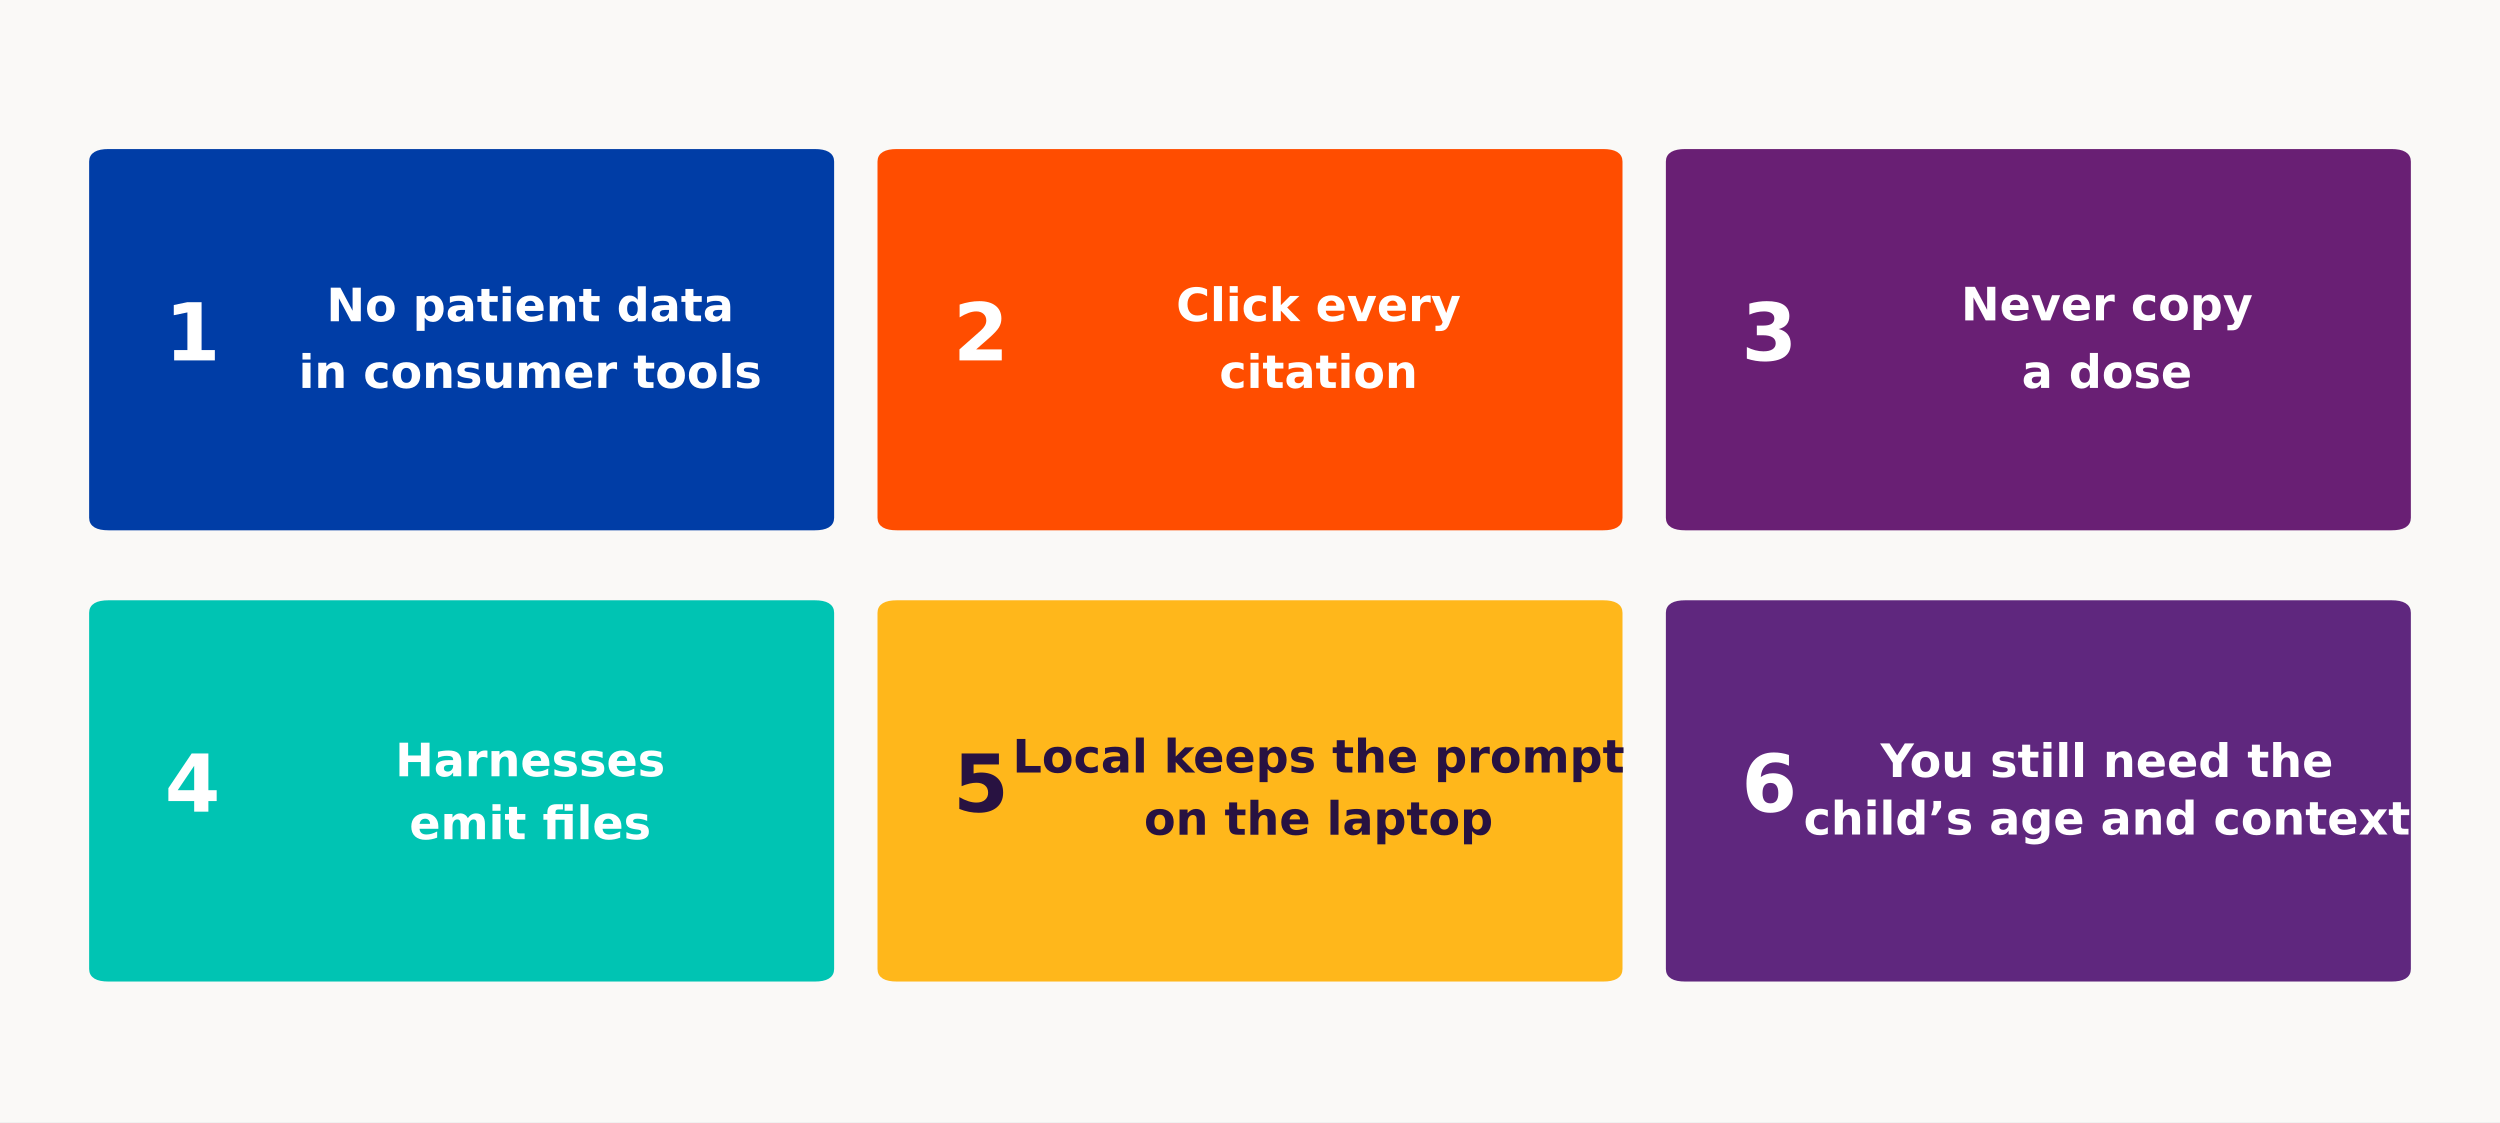
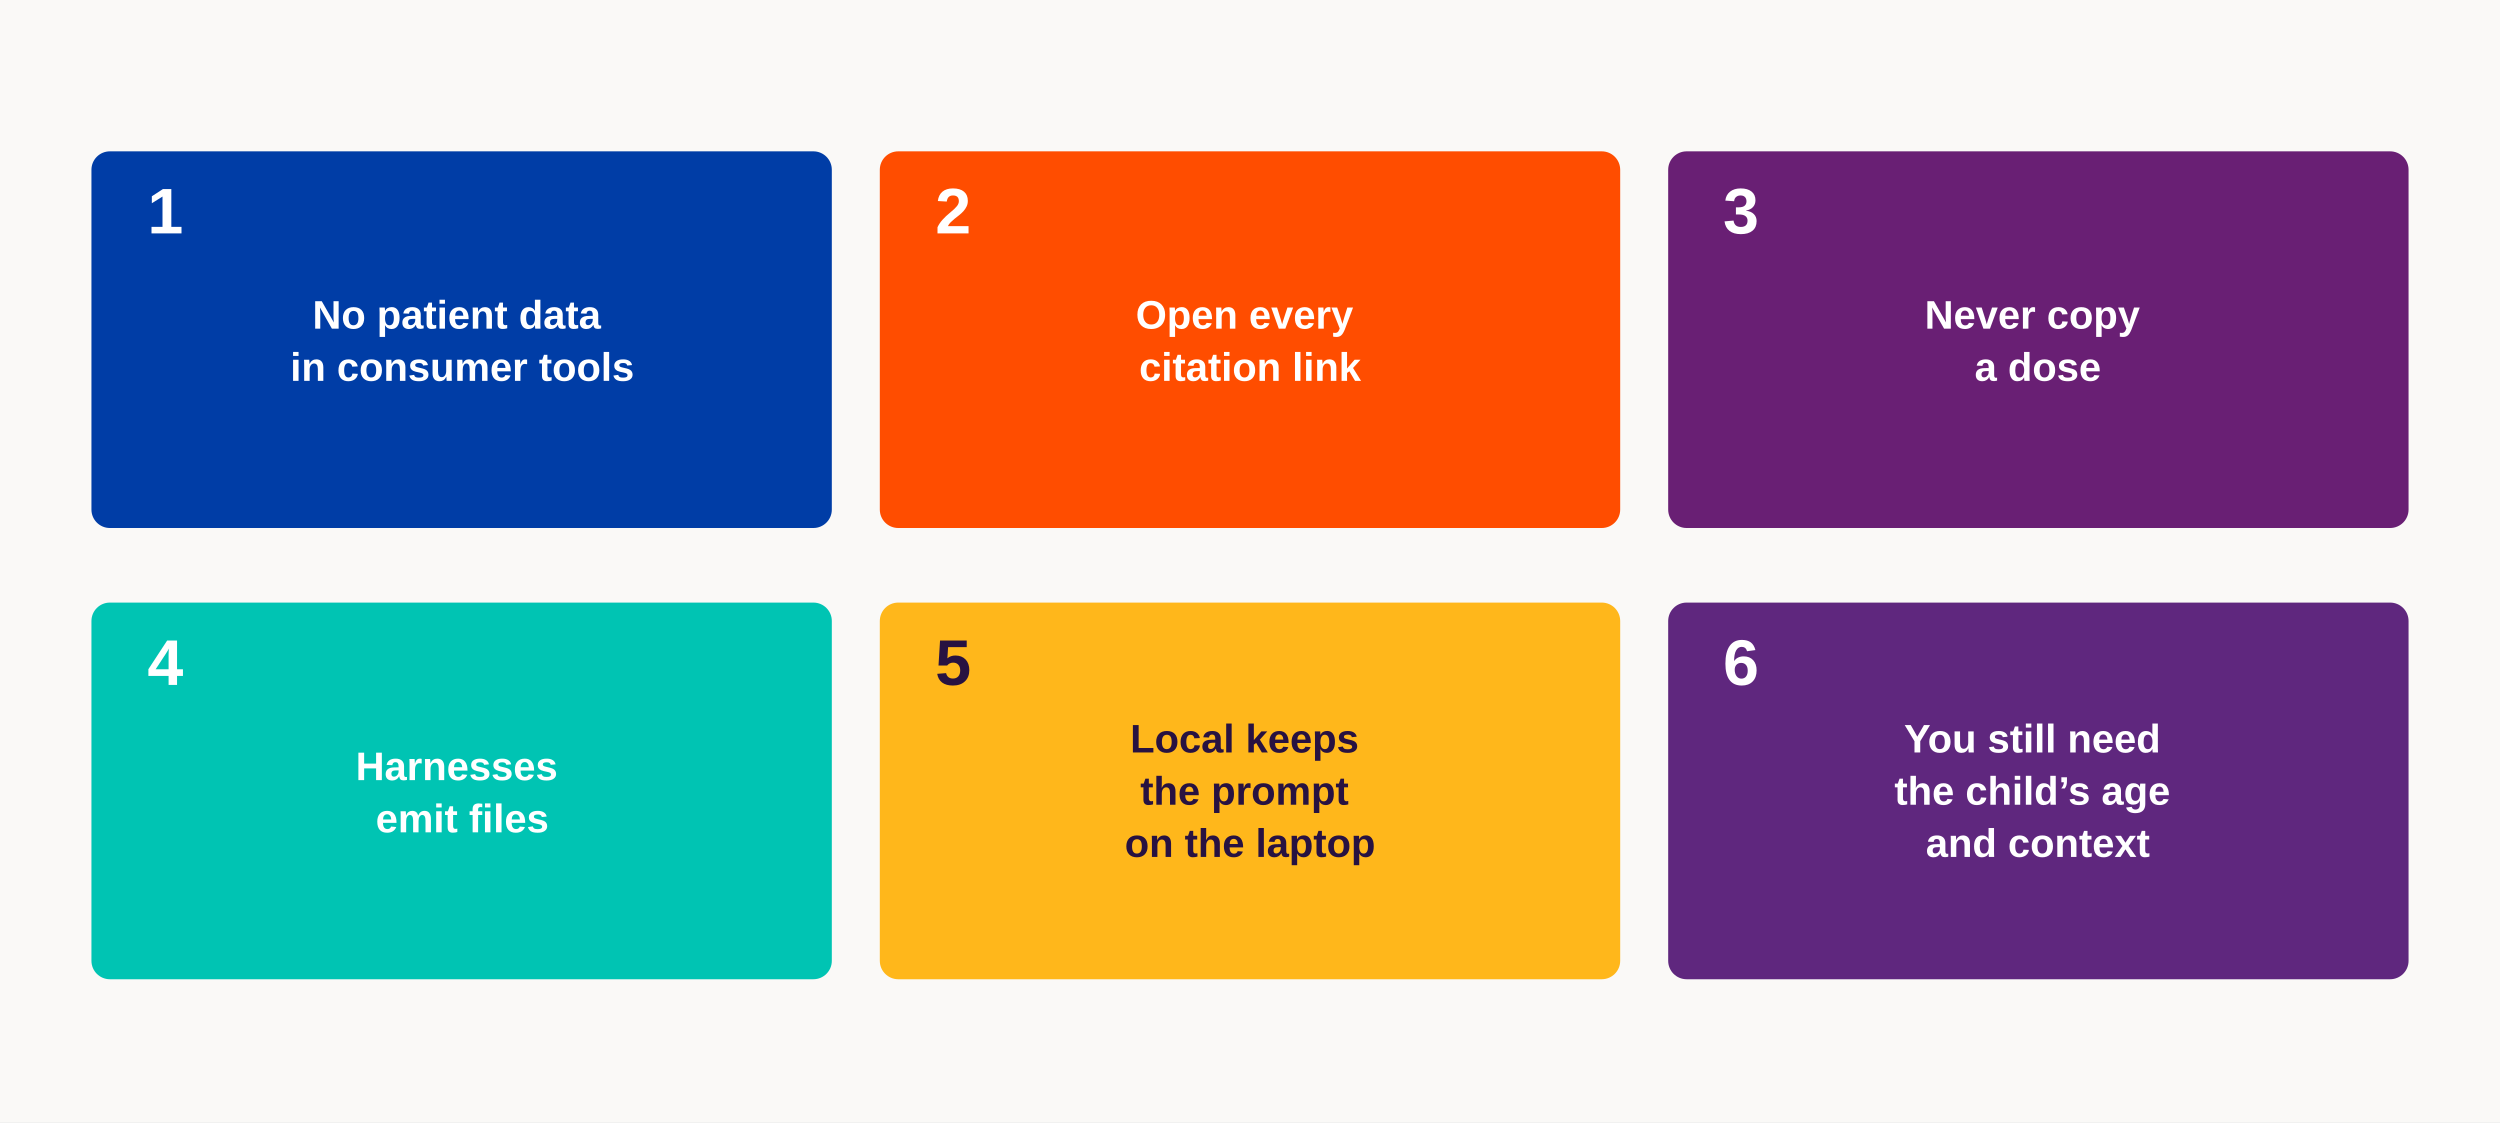
<svg xmlns="http://www.w3.org/2000/svg" xmlns:xlink="http://www.w3.org/1999/xlink" width="813.96pt" height="365.328pt" viewBox="0 0 813.96 365.328" version="1.1">
  <defs>
    <style type="text/css">*{stroke-linejoin: round; stroke-linecap: butt}</style>
  </defs>
  <g id="figure_1">
    <g id="patch_1">
      <path d="M 0 365.328  L 813.96 365.328  L 813.96 0  L 0 0  z " style="fill: #faf9f7" />
    </g>
    <g id="axes_1">
      <g id="patch_2">
        <path d="M 35.352 171.909  L 265.248 171.909  Q 270.828 171.909 270.828 168.582  L 270.828 52.602  Q 270.828 49.275 265.248 49.275  L 35.352 49.275  Q 29.772 49.275 29.772 52.602  L 29.772 168.582  Q 29.772 171.909 35.352 171.909  z " clip-path="url(#p3adac08f23)" style="fill: #003da6; stroke: #003da6; stroke-width: 1.5; stroke-linejoin: miter" />
      </g>
      <g id="patch_3">
        <path d="M 292.032 171.909  L 521.928 171.909  Q 527.508 171.909 527.508 168.582  L 527.508 52.602  Q 527.508 49.275 521.928 49.275  L 292.032 49.275  Q 286.452 49.275 286.452 52.602  L 286.452 168.582  Q 286.452 171.909 292.032 171.909  z " clip-path="url(#p3adac08f23)" style="fill: #ff4d00; stroke: #ff4d00; stroke-width: 1.5; stroke-linejoin: miter" />
      </g>
      <g id="patch_4">
        <path d="M 548.712 171.909  L 778.608 171.909  Q 784.188 171.909 784.188 168.582  L 784.188 52.602  Q 784.188 49.275 778.608 49.275  L 548.712 49.275  Q 543.132 49.275 543.132 52.602  L 543.132 168.582  Q 543.132 171.909 548.712 171.909  z " clip-path="url(#p3adac08f23)" style="fill: #691f74; stroke: #691f74; stroke-width: 1.5; stroke-linejoin: miter" />
      </g>
      <g id="patch_5">
        <path d="M 35.352 318.825  L 265.248 318.825  Q 270.828 318.825 270.828 315.498  L 270.828 199.518  Q 270.828 196.191 265.248 196.191  L 35.352 196.191  Q 29.772 196.191 29.772 199.518  L 29.772 315.498  Q 29.772 318.825 35.352 318.825  z " clip-path="url(#p3adac08f23)" style="fill: #00c4b3; stroke: #00c4b3; stroke-width: 1.5; stroke-linejoin: miter" />
      </g>
      <g id="patch_6">
        <path d="M 292.032 318.825  L 521.928 318.825  Q 527.508 318.825 527.508 315.498  L 527.508 199.518  Q 527.508 196.191 521.928 196.191  L 292.032 196.191  Q 286.452 196.191 286.452 199.518  L 286.452 315.498  Q 286.452 318.825 292.032 318.825  z " clip-path="url(#p3adac08f23)" style="fill: #ffb71b; stroke: #ffb71b; stroke-width: 1.5; stroke-linejoin: miter" />
      </g>
      <g id="patch_7">
        <path d="M 548.712 318.825  L 778.608 318.825  Q 784.188 318.825 784.188 315.498  L 784.188 199.518  Q 784.188 196.191 778.608 196.191  L 548.712 196.191  Q 543.132 196.191 543.132 199.518  L 543.132 315.498  Q 543.132 318.825 548.712 318.825  z " clip-path="url(#p3adac08f23)" style="fill: #5f277e; stroke: #5f277e; stroke-width: 1.5; stroke-linejoin: miter" />
      </g>
      <g id="text_1">
        <g style="fill: #ffffff" transform="translate(53.64884 117.3459) scale(0.26 -0.26)">
          <defs>
            <path id="DejaVuSans-Bold-14" d="M 750 831  L 1813 831  L 1813 3847  L 722 3622  L 722 4441  L 1806 4666  L 2950 4666  L 2950 831  L 4013 831  L 4013 0  L 750 0  L 750 831  z " transform="scale(0.015625)" />
          </defs>
          <use xlink:href="#DejaVuSans-Bold-14" />
        </g>
      </g>
      <g id="text_2">
        <g style="fill: #ffffff" transform="translate(106.2966 104.6061) scale(0.15 -0.15)">
          <defs>
            <path id="DejaVuSans-Bold-31" d="M 588 4666  L 1931 4666  L 3628 1466  L 3628 4666  L 4769 4666  L 4769 0  L 3425 0  L 1728 3200  L 1728 0  L 588 0  L 588 4666  z " transform="scale(0.015625)" />
            <path id="DejaVuSans-Bold-52" d="M 2203 2784  Q 1831 2784 1636 2517  Q 1441 2250 1441 1747  Q 1441 1244 1636 976  Q 1831 709 2203 709  Q 2569 709 2762 976  Q 2956 1244 2956 1747  Q 2956 2250 2762 2517  Q 2569 2784 2203 2784  z M 2203 3584  Q 3106 3584 3614 3096  Q 4122 2609 4122 1747  Q 4122 884 3614 396  Q 3106 -91 2203 -91  Q 1297 -91 786 396  Q 275 884 275 1747  Q 275 2609 786 3096  Q 1297 3584 2203 3584  z " transform="scale(0.015625)" />
            <path id="DejaVuSans-Bold-3" transform="scale(0.015625)" />
            <path id="DejaVuSans-Bold-53" d="M 1656 506  L 1656 -1331  L 538 -1331  L 538 3500  L 1656 3500  L 1656 2988  Q 1888 3294 2169 3439  Q 2450 3584 2816 3584  Q 3463 3584 3878 3070  Q 4294 2556 4294 1747  Q 4294 938 3878 423  Q 3463 -91 2816 -91  Q 2450 -91 2169 54  Q 1888 200 1656 506  z M 2400 2772  Q 2041 2772 1848 2508  Q 1656 2244 1656 1747  Q 1656 1250 1848 986  Q 2041 722 2400 722  Q 2759 722 2948 984  Q 3138 1247 3138 1747  Q 3138 2247 2948 2509  Q 2759 2772 2400 2772  z " transform="scale(0.015625)" />
            <path id="DejaVuSans-Bold-44" d="M 2106 1575  Q 1756 1575 1579 1456  Q 1403 1338 1403 1106  Q 1403 894 1545 773  Q 1688 653 1941 653  Q 2256 653 2472 879  Q 2688 1106 2688 1447  L 2688 1575  L 2106 1575  z M 3816 1997  L 3816 0  L 2688 0  L 2688 519  Q 2463 200 2181 54  Q 1900 -91 1497 -91  Q 953 -91 614 226  Q 275 544 275 1050  Q 275 1666 698 1953  Q 1122 2241 2028 2241  L 2688 2241  L 2688 2328  Q 2688 2594 2478 2717  Q 2269 2841 1825 2841  Q 1466 2841 1156 2769  Q 847 2697 581 2553  L 581 3406  Q 941 3494 1303 3539  Q 1666 3584 2028 3584  Q 2975 3584 3395 3211  Q 3816 2838 3816 1997  z " transform="scale(0.015625)" />
            <path id="DejaVuSans-Bold-57" d="M 1759 4494  L 1759 3500  L 2913 3500  L 2913 2700  L 1759 2700  L 1759 1216  Q 1759 972 1856 886  Q 1953 800 2241 800  L 2816 800  L 2816 0  L 1856 0  Q 1194 0 917 276  Q 641 553 641 1216  L 641 2700  L 84 2700  L 84 3500  L 641 3500  L 641 4494  L 1759 4494  z " transform="scale(0.015625)" />
            <path id="DejaVuSans-Bold-4c" d="M 538 3500  L 1656 3500  L 1656 0  L 538 0  L 538 3500  z M 538 4863  L 1656 4863  L 1656 3950  L 538 3950  L 538 4863  z " transform="scale(0.015625)" />
            <path id="DejaVuSans-Bold-48" d="M 4031 1759  L 4031 1441  L 1416 1441  Q 1456 1047 1700 850  Q 1944 653 2381 653  Q 2734 653 3104 758  Q 3475 863 3866 1075  L 3866 213  Q 3469 63 3072 -14  Q 2675 -91 2278 -91  Q 1328 -91 801 392  Q 275 875 275 1747  Q 275 2603 792 3093  Q 1309 3584 2216 3584  Q 3041 3584 3536 3087  Q 4031 2591 4031 1759  z M 2881 2131  Q 2881 2450 2695 2645  Q 2509 2841 2209 2841  Q 1884 2841 1681 2658  Q 1478 2475 1428 2131  L 2881 2131  z " transform="scale(0.015625)" />
            <path id="DejaVuSans-Bold-51" d="M 4056 2131  L 4056 0  L 2931 0  L 2931 347  L 2931 1631  Q 2931 2084 2911 2256  Q 2891 2428 2841 2509  Q 2775 2619 2662 2680  Q 2550 2741 2406 2741  Q 2056 2741 1856 2470  Q 1656 2200 1656 1722  L 1656 0  L 538 0  L 538 3500  L 1656 3500  L 1656 2988  Q 1909 3294 2193 3439  Q 2478 3584 2822 3584  Q 3428 3584 3742 3212  Q 4056 2841 4056 2131  z " transform="scale(0.015625)" />
            <path id="DejaVuSans-Bold-47" d="M 2919 2988  L 2919 4863  L 4044 4863  L 4044 0  L 2919 0  L 2919 506  Q 2688 197 2409 53  Q 2131 -91 1766 -91  Q 1119 -91 703 423  Q 288 938 288 1747  Q 288 2556 703 3070  Q 1119 3584 1766 3584  Q 2128 3584 2408 3439  Q 2688 3294 2919 2988  z M 2181 722  Q 2541 722 2730 984  Q 2919 1247 2919 1747  Q 2919 2247 2730 2509  Q 2541 2772 2181 2772  Q 1825 2772 1636 2509  Q 1447 2247 1447 1747  Q 1447 1247 1636 984  Q 1825 722 2181 722  z " transform="scale(0.015625)" />
          </defs>
          <use xlink:href="#DejaVuSans-Bold-31" />
          <use xlink:href="#DejaVuSans-Bold-52" transform="translate(83.6875 0)" />
          <use xlink:href="#DejaVuSans-Bold-3" transform="translate(152.3906 0)" />
          <use xlink:href="#DejaVuSans-Bold-53" transform="translate(187.2031 0)" />
          <use xlink:href="#DejaVuSans-Bold-44" transform="translate(258.7812 0)" />
          <use xlink:href="#DejaVuSans-Bold-57" transform="translate(326.2656 0)" />
          <use xlink:href="#DejaVuSans-Bold-4c" transform="translate(374.0625 0)" />
          <use xlink:href="#DejaVuSans-Bold-48" transform="translate(408.3438 0)" />
          <use xlink:href="#DejaVuSans-Bold-51" transform="translate(476.1719 0)" />
          <use xlink:href="#DejaVuSans-Bold-57" transform="translate(547.3594 0)" />
          <use xlink:href="#DejaVuSans-Bold-3" transform="translate(595.1562 0)" />
          <use xlink:href="#DejaVuSans-Bold-47" transform="translate(629.9688 0)" />
          <use xlink:href="#DejaVuSans-Bold-44" transform="translate(701.5469 0)" />
          <use xlink:href="#DejaVuSans-Bold-57" transform="translate(769.0312 0)" />
          <use xlink:href="#DejaVuSans-Bold-44" transform="translate(816.8281 0)" />
        </g>
        <g style="fill: #ffffff" transform="translate(97.22156 126.3092) scale(0.15 -0.15)">
          <defs>
            <path id="DejaVuSans-Bold-46" d="M 3366 3391  L 3366 2478  Q 3138 2634 2908 2709  Q 2678 2784 2431 2784  Q 1963 2784 1702 2511  Q 1441 2238 1441 1747  Q 1441 1256 1702 982  Q 1963 709 2431 709  Q 2694 709 2930 787  Q 3166 866 3366 1019  L 3366 103  Q 3103 6 2833 -42  Q 2563 -91 2291 -91  Q 1344 -91 809 395  Q 275 881 275 1747  Q 275 2613 809 3098  Q 1344 3584 2291 3584  Q 2566 3584 2833 3536  Q 3100 3488 3366 3391  z " transform="scale(0.015625)" />
            <path id="DejaVuSans-Bold-56" d="M 3272 3391  L 3272 2541  Q 2913 2691 2578 2766  Q 2244 2841 1947 2841  Q 1628 2841 1473 2761  Q 1319 2681 1319 2516  Q 1319 2381 1436 2309  Q 1553 2238 1856 2203  L 2053 2175  Q 2913 2066 3209 1816  Q 3506 1566 3506 1031  Q 3506 472 3093 190  Q 2681 -91 1863 -91  Q 1516 -91 1145 -36  Q 775 19 384 128  L 384 978  Q 719 816 1070 734  Q 1422 653 1784 653  Q 2113 653 2278 743  Q 2444 834 2444 1013  Q 2444 1163 2330 1236  Q 2216 1309 1875 1350  L 1678 1375  Q 931 1469 631 1722  Q 331 1975 331 2491  Q 331 3047 712 3315  Q 1094 3584 1881 3584  Q 2191 3584 2531 3537  Q 2872 3491 3272 3391  z " transform="scale(0.015625)" />
            <path id="DejaVuSans-Bold-58" d="M 500 1363  L 500 3500  L 1625 3500  L 1625 3150  Q 1625 2866 1622 2436  Q 1619 2006 1619 1863  Q 1619 1441 1641 1255  Q 1663 1069 1716 984  Q 1784 875 1895 815  Q 2006 756 2150 756  Q 2500 756 2700 1025  Q 2900 1294 2900 1772  L 2900 3500  L 4019 3500  L 4019 0  L 2900 0  L 2900 506  Q 2647 200 2364 54  Q 2081 -91 1741 -91  Q 1134 -91 817 281  Q 500 653 500 1363  z " transform="scale(0.015625)" />
            <path id="DejaVuSans-Bold-50" d="M 3781 2919  Q 3994 3244 4286 3414  Q 4578 3584 4928 3584  Q 5531 3584 5847 3212  Q 6163 2841 6163 2131  L 6163 0  L 5038 0  L 5038 1825  Q 5041 1866 5042 1909  Q 5044 1953 5044 2034  Q 5044 2406 4934 2573  Q 4825 2741 4581 2741  Q 4263 2741 4089 2478  Q 3916 2216 3909 1719  L 3909 0  L 2784 0  L 2784 1825  Q 2784 2406 2684 2573  Q 2584 2741 2328 2741  Q 2006 2741 1831 2477  Q 1656 2213 1656 1722  L 1656 0  L 531 0  L 531 3500  L 1656 3500  L 1656 2988  Q 1863 3284 2130 3434  Q 2397 3584 2719 3584  Q 3081 3584 3359 3409  Q 3638 3234 3781 2919  z " transform="scale(0.015625)" />
            <path id="DejaVuSans-Bold-55" d="M 3138 2547  Q 2991 2616 2845 2648  Q 2700 2681 2553 2681  Q 2122 2681 1889 2404  Q 1656 2128 1656 1613  L 1656 0  L 538 0  L 538 3500  L 1656 3500  L 1656 2925  Q 1872 3269 2151 3426  Q 2431 3584 2822 3584  Q 2878 3584 2943 3579  Q 3009 3575 3134 3559  L 3138 2547  z " transform="scale(0.015625)" />
            <path id="DejaVuSans-Bold-4f" d="M 538 4863  L 1656 4863  L 1656 0  L 538 0  L 538 4863  z " transform="scale(0.015625)" />
          </defs>
          <use xlink:href="#DejaVuSans-Bold-4c" />
          <use xlink:href="#DejaVuSans-Bold-51" transform="translate(34.28125 0)" />
          <use xlink:href="#DejaVuSans-Bold-3" transform="translate(105.4688 0)" />
          <use xlink:href="#DejaVuSans-Bold-46" transform="translate(140.2812 0)" />
          <use xlink:href="#DejaVuSans-Bold-52" transform="translate(199.5625 0)" />
          <use xlink:href="#DejaVuSans-Bold-51" transform="translate(268.2656 0)" />
          <use xlink:href="#DejaVuSans-Bold-56" transform="translate(339.4531 0)" />
          <use xlink:href="#DejaVuSans-Bold-58" transform="translate(398.9688 0)" />
          <use xlink:href="#DejaVuSans-Bold-50" transform="translate(470.1562 0)" />
          <use xlink:href="#DejaVuSans-Bold-48" transform="translate(574.3594 0)" />
          <use xlink:href="#DejaVuSans-Bold-55" transform="translate(642.1875 0)" />
          <use xlink:href="#DejaVuSans-Bold-3" transform="translate(691.5 0)" />
          <use xlink:href="#DejaVuSans-Bold-57" transform="translate(726.3125 0)" />
          <use xlink:href="#DejaVuSans-Bold-52" transform="translate(774.1094 0)" />
          <use xlink:href="#DejaVuSans-Bold-52" transform="translate(842.8125 0)" />
          <use xlink:href="#DejaVuSans-Bold-4f" transform="translate(911.5156 0)" />
          <use xlink:href="#DejaVuSans-Bold-56" transform="translate(945.7969 0)" />
        </g>
      </g>
      <g id="text_3">
        <g style="fill: #ffffff" transform="translate(310.3288 117.3459) scale(0.26 -0.26)">
          <defs>
            <path id="DejaVuSans-Bold-15" d="M 1844 884  L 3897 884  L 3897 0  L 506 0  L 506 884  L 2209 2388  Q 2438 2594 2547 2791  Q 2656 2988 2656 3200  Q 2656 3528 2436 3728  Q 2216 3928 1850 3928  Q 1569 3928 1234 3808  Q 900 3688 519 3450  L 519 4475  Q 925 4609 1322 4679  Q 1719 4750 2100 4750  Q 2938 4750 3402 4381  Q 3866 4013 3866 3353  Q 3866 2972 3669 2642  Q 3472 2313 2841 1759  L 1844 884  z " transform="scale(0.015625)" />
          </defs>
          <use xlink:href="#DejaVuSans-Bold-15" />
        </g>
      </g>
      <g id="text_4">
        <g style="fill: #ffffff" transform="translate(382.9582 104.5475) scale(0.15 -0.15)">
          <defs>
            <path id="DejaVuSans-Bold-26" d="M 4288 256  Q 3956 84 3597 -3  Q 3238 -91 2847 -91  Q 1681 -91 1000 561  Q 319 1213 319 2328  Q 319 3447 1000 4098  Q 1681 4750 2847 4750  Q 3238 4750 3597 4662  Q 3956 4575 4288 4403  L 4288 3438  Q 3953 3666 3628 3772  Q 3303 3878 2944 3878  Q 2300 3878 1931 3465  Q 1563 3053 1563 2328  Q 1563 1606 1931 1193  Q 2300 781 2944 781  Q 3303 781 3628 887  Q 3953 994 4288 1222  L 4288 256  z " transform="scale(0.015625)" />
            <path id="DejaVuSans-Bold-4e" d="M 538 4863  L 1656 4863  L 1656 2216  L 2944 3500  L 4244 3500  L 2534 1894  L 4378 0  L 3022 0  L 1656 1459  L 1656 0  L 538 0  L 538 4863  z " transform="scale(0.015625)" />
            <path id="DejaVuSans-Bold-59" d="M 97 3500  L 1216 3500  L 2088 1081  L 2956 3500  L 4078 3500  L 2700 0  L 1472 0  L 97 3500  z " transform="scale(0.015625)" />
            <path id="DejaVuSans-Bold-5c" d="M 78 3500  L 1197 3500  L 2138 1125  L 2938 3500  L 4056 3500  L 2584 -331  Q 2363 -916 2067 -1148  Q 1772 -1381 1288 -1381  L 641 -1381  L 641 -647  L 991 -647  Q 1275 -647 1404 -556  Q 1534 -466 1606 -231  L 1638 -134  L 78 3500  z " transform="scale(0.015625)" />
          </defs>
          <use xlink:href="#DejaVuSans-Bold-26" />
          <use xlink:href="#DejaVuSans-Bold-4f" transform="translate(73.39062 0)" />
          <use xlink:href="#DejaVuSans-Bold-4c" transform="translate(107.6719 0)" />
          <use xlink:href="#DejaVuSans-Bold-46" transform="translate(141.9531 0)" />
          <use xlink:href="#DejaVuSans-Bold-4e" transform="translate(201.2344 0)" />
          <use xlink:href="#DejaVuSans-Bold-3" transform="translate(267.7344 0)" />
          <use xlink:href="#DejaVuSans-Bold-48" transform="translate(302.5469 0)" />
          <use xlink:href="#DejaVuSans-Bold-59" transform="translate(370.375 0)" />
          <use xlink:href="#DejaVuSans-Bold-48" transform="translate(435.5625 0)" />
          <use xlink:href="#DejaVuSans-Bold-55" transform="translate(503.3906 0)" />
          <use xlink:href="#DejaVuSans-Bold-5c" transform="translate(552.7031 0)" />
        </g>
        <g style="fill: #ffffff" transform="translate(396.9891 126.3092) scale(0.15 -0.15)">
          <use xlink:href="#DejaVuSans-Bold-46" />
          <use xlink:href="#DejaVuSans-Bold-4c" transform="translate(59.28125 0)" />
          <use xlink:href="#DejaVuSans-Bold-57" transform="translate(93.5625 0)" />
          <use xlink:href="#DejaVuSans-Bold-44" transform="translate(141.3594 0)" />
          <use xlink:href="#DejaVuSans-Bold-57" transform="translate(208.8438 0)" />
          <use xlink:href="#DejaVuSans-Bold-4c" transform="translate(256.6406 0)" />
          <use xlink:href="#DejaVuSans-Bold-52" transform="translate(290.9219 0)" />
          <use xlink:href="#DejaVuSans-Bold-51" transform="translate(359.625 0)" />
        </g>
      </g>
      <g id="text_5">
        <g style="fill: #ffffff" transform="translate(567.0088 117.3459) scale(0.26 -0.26)">
          <defs>
            <path id="DejaVuSans-Bold-16" d="M 2981 2516  Q 3453 2394 3698 2092  Q 3944 1791 3944 1325  Q 3944 631 3412 270  Q 2881 -91 1863 -91  Q 1503 -91 1142 -33  Q 781 25 428 141  L 428 1069  Q 766 900 1098 814  Q 1431 728 1753 728  Q 2231 728 2486 893  Q 2741 1059 2741 1369  Q 2741 1688 2480 1852  Q 2219 2016 1709 2016  L 1228 2016  L 1228 2791  L 1734 2791  Q 2188 2791 2409 2933  Q 2631 3075 2631 3366  Q 2631 3634 2415 3781  Q 2200 3928 1806 3928  Q 1516 3928 1219 3862  Q 922 3797 628 3669  L 628 4550  Q 984 4650 1334 4700  Q 1684 4750 2022 4750  Q 2931 4750 3382 4451  Q 3834 4153 3834 3553  Q 3834 3144 3618 2883  Q 3403 2622 2981 2516  z " transform="scale(0.015625)" />
          </defs>
          <use xlink:href="#DejaVuSans-Bold-16" />
        </g>
      </g>
      <g id="text_6">
        <g style="fill: #ffffff" transform="translate(638.4745 104.3166) scale(0.15 -0.15)">
          <use xlink:href="#DejaVuSans-Bold-31" />
          <use xlink:href="#DejaVuSans-Bold-48" transform="translate(83.6875 0)" />
          <use xlink:href="#DejaVuSans-Bold-59" transform="translate(151.5156 0)" />
          <use xlink:href="#DejaVuSans-Bold-48" transform="translate(216.7031 0)" />
          <use xlink:href="#DejaVuSans-Bold-55" transform="translate(284.5312 0)" />
          <use xlink:href="#DejaVuSans-Bold-3" transform="translate(333.8438 0)" />
          <use xlink:href="#DejaVuSans-Bold-46" transform="translate(368.6562 0)" />
          <use xlink:href="#DejaVuSans-Bold-52" transform="translate(427.9375 0)" />
          <use xlink:href="#DejaVuSans-Bold-53" transform="translate(496.6406 0)" />
          <use xlink:href="#DejaVuSans-Bold-5c" transform="translate(568.2188 0)" />
        </g>
        <g style="fill: #ffffff" transform="translate(658.2359 126.3092) scale(0.15 -0.15)">
          <use xlink:href="#DejaVuSans-Bold-44" />
          <use xlink:href="#DejaVuSans-Bold-3" transform="translate(67.48438 0)" />
          <use xlink:href="#DejaVuSans-Bold-47" transform="translate(102.2969 0)" />
          <use xlink:href="#DejaVuSans-Bold-52" transform="translate(173.875 0)" />
          <use xlink:href="#DejaVuSans-Bold-56" transform="translate(242.5781 0)" />
          <use xlink:href="#DejaVuSans-Bold-48" transform="translate(302.0938 0)" />
        </g>
      </g>
      <g id="text_7">
        <g style="fill: #ffffff" transform="translate(53.64884 264.2619) scale(0.26 -0.26)">
          <defs>
            <path id="DejaVuSans-Bold-17" d="M 2356 3675  L 1038 1722  L 2356 1722  L 2356 3675  z M 2156 4666  L 3494 4666  L 3494 1722  L 4159 1722  L 4159 850  L 3494 850  L 3494 0  L 2356 0  L 2356 850  L 288 850  L 288 1881  L 2156 4666  z " transform="scale(0.015625)" />
          </defs>
          <use xlink:href="#DejaVuSans-Bold-17" />
        </g>
      </g>
      <g id="text_8">
        <g style="fill: #ffffff" transform="translate(128.6794 252.7443) scale(0.15 -0.15)">
          <defs>
            <path id="DejaVuSans-Bold-2b" d="M 588 4666  L 1791 4666  L 1791 2888  L 3566 2888  L 3566 4666  L 4769 4666  L 4769 0  L 3566 0  L 3566 1978  L 1791 1978  L 1791 0  L 588 0  L 588 4666  z " transform="scale(0.015625)" />
          </defs>
          <use xlink:href="#DejaVuSans-Bold-2b" />
          <use xlink:href="#DejaVuSans-Bold-44" transform="translate(83.6875 0)" />
          <use xlink:href="#DejaVuSans-Bold-55" transform="translate(151.1719 0)" />
          <use xlink:href="#DejaVuSans-Bold-51" transform="translate(200.4844 0)" />
          <use xlink:href="#DejaVuSans-Bold-48" transform="translate(271.6719 0)" />
          <use xlink:href="#DejaVuSans-Bold-56" transform="translate(339.5 0)" />
          <use xlink:href="#DejaVuSans-Bold-56" transform="translate(399.0156 0)" />
          <use xlink:href="#DejaVuSans-Bold-48" transform="translate(458.5312 0)" />
          <use xlink:href="#DejaVuSans-Bold-56" transform="translate(526.3594 0)" />
        </g>
        <g style="fill: #ffffff" transform="translate(133.2696 273.2252) scale(0.15 -0.15)">
          <defs>
            <path id="DejaVuSans-Bold-13ab" d="M 3078 4863  L 4206 4863  L 4206 3950  L 3078 3950  L 3078 4863  z M 2847 4863  L 2847 4128  L 2228 4128  Q 1994 4128 1903 4042  Q 1813 3956 1813 3744  L 1813 3500  L 4206 3500  L 4206 0  L 3078 0  L 3078 2700  L 1813 2700  L 1813 0  L 684 0  L 684 2700  L 134 2700  L 134 3500  L 684 3500  L 684 3744  Q 684 4316 1003 4589  Q 1322 4863 1991 4863  L 2847 4863  z " transform="scale(0.015625)" />
          </defs>
          <use xlink:href="#DejaVuSans-Bold-48" />
          <use xlink:href="#DejaVuSans-Bold-50" transform="translate(67.82812 0)" />
          <use xlink:href="#DejaVuSans-Bold-4c" transform="translate(172.0312 0)" />
          <use xlink:href="#DejaVuSans-Bold-57" transform="translate(206.3125 0)" />
          <use xlink:href="#DejaVuSans-Bold-3" transform="translate(254.1094 0)" />
          <use xlink:href="#DejaVuSans-Bold-13ab" transform="translate(288.9219 0)" />
          <use xlink:href="#DejaVuSans-Bold-4f" transform="translate(363.0469 0)" />
          <use xlink:href="#DejaVuSans-Bold-48" transform="translate(397.3281 0)" />
          <use xlink:href="#DejaVuSans-Bold-56" transform="translate(465.1562 0)" />
        </g>
      </g>
      <g id="text_9">
        <g style="fill: #281241" transform="translate(310.3288 264.2619) scale(0.26 -0.26)">
          <defs>
            <path id="DejaVuSans-Bold-18" d="M 678 4666  L 3669 4666  L 3669 3781  L 1638 3781  L 1638 3059  Q 1775 3097 1914 3117  Q 2053 3138 2203 3138  Q 3056 3138 3531 2711  Q 4006 2284 4006 1522  Q 4006 766 3489 337  Q 2972 -91 2053 -91  Q 1656 -91 1267 -14  Q 878 63 494 219  L 494 1166  Q 875 947 1217 837  Q 1559 728 1863 728  Q 2300 728 2551 942  Q 2803 1156 2803 1522  Q 2803 1891 2551 2103  Q 2300 2316 1863 2316  Q 1603 2316 1309 2248  Q 1016 2181 678 2041  L 678 4666  z " transform="scale(0.015625)" />
          </defs>
          <use xlink:href="#DejaVuSans-Bold-18" />
        </g>
      </g>
      <g id="text_10">
        <g style="fill: #281241" transform="translate(329.666 251.5221) scale(0.15 -0.15)">
          <defs>
            <path id="DejaVuSans-Bold-2f" d="M 588 4666  L 1791 4666  L 1791 909  L 3903 909  L 3903 0  L 588 0  L 588 4666  z " transform="scale(0.015625)" />
            <path id="DejaVuSans-Bold-4b" d="M 4056 2131  L 4056 0  L 2931 0  L 2931 347  L 2931 1625  Q 2931 2084 2911 2256  Q 2891 2428 2841 2509  Q 2775 2619 2662 2680  Q 2550 2741 2406 2741  Q 2056 2741 1856 2470  Q 1656 2200 1656 1722  L 1656 0  L 538 0  L 538 4863  L 1656 4863  L 1656 2988  Q 1909 3294 2193 3439  Q 2478 3584 2822 3584  Q 3428 3584 3742 3212  Q 4056 2841 4056 2131  z " transform="scale(0.015625)" />
          </defs>
          <use xlink:href="#DejaVuSans-Bold-2f" />
          <use xlink:href="#DejaVuSans-Bold-52" transform="translate(63.71875 0)" />
          <use xlink:href="#DejaVuSans-Bold-46" transform="translate(132.4219 0)" />
          <use xlink:href="#DejaVuSans-Bold-44" transform="translate(191.7031 0)" />
          <use xlink:href="#DejaVuSans-Bold-4f" transform="translate(259.1875 0)" />
          <use xlink:href="#DejaVuSans-Bold-3" transform="translate(293.4688 0)" />
          <use xlink:href="#DejaVuSans-Bold-4e" transform="translate(328.2812 0)" />
          <use xlink:href="#DejaVuSans-Bold-48" transform="translate(392.0938 0)" />
          <use xlink:href="#DejaVuSans-Bold-48" transform="translate(459.9219 0)" />
          <use xlink:href="#DejaVuSans-Bold-53" transform="translate(527.75 0)" />
          <use xlink:href="#DejaVuSans-Bold-56" transform="translate(599.3281 0)" />
          <use xlink:href="#DejaVuSans-Bold-3" transform="translate(658.8438 0)" />
          <use xlink:href="#DejaVuSans-Bold-57" transform="translate(693.6562 0)" />
          <use xlink:href="#DejaVuSans-Bold-4b" transform="translate(741.4531 0)" />
          <use xlink:href="#DejaVuSans-Bold-48" transform="translate(812.6406 0)" />
          <use xlink:href="#DejaVuSans-Bold-3" transform="translate(880.4688 0)" />
          <use xlink:href="#DejaVuSans-Bold-53" transform="translate(915.2812 0)" />
          <use xlink:href="#DejaVuSans-Bold-55" transform="translate(986.8594 0)" />
          <use xlink:href="#DejaVuSans-Bold-52" transform="translate(1036.172 0)" />
          <use xlink:href="#DejaVuSans-Bold-50" transform="translate(1104.875 0)" />
          <use xlink:href="#DejaVuSans-Bold-53" transform="translate(1209.078 0)" />
          <use xlink:href="#DejaVuSans-Bold-57" transform="translate(1280.656 0)" />
        </g>
        <g style="fill: #281241" transform="translate(372.4688 271.7721) scale(0.15 -0.15)">
          <use xlink:href="#DejaVuSans-Bold-52" />
          <use xlink:href="#DejaVuSans-Bold-51" transform="translate(68.70312 0)" />
          <use xlink:href="#DejaVuSans-Bold-3" transform="translate(139.8906 0)" />
          <use xlink:href="#DejaVuSans-Bold-57" transform="translate(174.7031 0)" />
          <use xlink:href="#DejaVuSans-Bold-4b" transform="translate(222.5 0)" />
          <use xlink:href="#DejaVuSans-Bold-48" transform="translate(293.6875 0)" />
          <use xlink:href="#DejaVuSans-Bold-3" transform="translate(361.5156 0)" />
          <use xlink:href="#DejaVuSans-Bold-4f" transform="translate(396.3281 0)" />
          <use xlink:href="#DejaVuSans-Bold-44" transform="translate(430.6094 0)" />
          <use xlink:href="#DejaVuSans-Bold-53" transform="translate(498.0938 0)" />
          <use xlink:href="#DejaVuSans-Bold-57" transform="translate(569.6719 0)" />
          <use xlink:href="#DejaVuSans-Bold-52" transform="translate(617.4688 0)" />
          <use xlink:href="#DejaVuSans-Bold-53" transform="translate(686.1719 0)" />
        </g>
      </g>
      <g id="text_11">
        <g style="fill: #ffffff" transform="translate(567.0088 264.2619) scale(0.26 -0.26)">
          <defs>
            <path id="DejaVuSans-Bold-19" d="M 2316 2303  Q 2000 2303 1842 2098  Q 1684 1894 1684 1484  Q 1684 1075 1842 870  Q 2000 666 2316 666  Q 2634 666 2792 870  Q 2950 1075 2950 1484  Q 2950 1894 2792 2098  Q 2634 2303 2316 2303  z M 3803 4544  L 3803 3681  Q 3506 3822 3243 3889  Q 2981 3956 2731 3956  Q 2194 3956 1894 3657  Q 1594 3359 1544 2772  Q 1750 2925 1990 3001  Q 2231 3078 2516 3078  Q 3231 3078 3670 2659  Q 4109 2241 4109 1563  Q 4109 813 3618 361  Q 3128 -91 2303 -91  Q 1394 -91 895 523  Q 397 1138 397 2266  Q 397 3422 980 4083  Q 1563 4744 2578 4744  Q 2900 4744 3203 4694  Q 3506 4644 3803 4544  z " transform="scale(0.015625)" />
          </defs>
          <use xlink:href="#DejaVuSans-Bold-19" />
        </g>
      </g>
      <g id="text_12">
        <g style="fill: #ffffff" transform="translate(612.2585 252.9752) scale(0.15 -0.15)">
          <defs>
            <path id="DejaVuSans-Bold-3c" d="M -63 4666  L 1253 4666  L 2316 3003  L 3378 4666  L 4697 4666  L 2919 1966  L 2919 0  L 1716 0  L 1716 1966  L -63 4666  z " transform="scale(0.015625)" />
          </defs>
          <use xlink:href="#DejaVuSans-Bold-3c" />
          <use xlink:href="#DejaVuSans-Bold-52" transform="translate(63.23438 0)" />
          <use xlink:href="#DejaVuSans-Bold-58" transform="translate(131.9375 0)" />
          <use xlink:href="#DejaVuSans-Bold-3" transform="translate(203.125 0)" />
          <use xlink:href="#DejaVuSans-Bold-56" transform="translate(237.9375 0)" />
          <use xlink:href="#DejaVuSans-Bold-57" transform="translate(297.4531 0)" />
          <use xlink:href="#DejaVuSans-Bold-4c" transform="translate(345.25 0)" />
          <use xlink:href="#DejaVuSans-Bold-4f" transform="translate(379.5312 0)" />
          <use xlink:href="#DejaVuSans-Bold-4f" transform="translate(413.8125 0)" />
          <use xlink:href="#DejaVuSans-Bold-3" transform="translate(448.0938 0)" />
          <use xlink:href="#DejaVuSans-Bold-51" transform="translate(482.9062 0)" />
          <use xlink:href="#DejaVuSans-Bold-48" transform="translate(554.0938 0)" />
          <use xlink:href="#DejaVuSans-Bold-48" transform="translate(621.9219 0)" />
          <use xlink:href="#DejaVuSans-Bold-47" transform="translate(689.75 0)" />
          <use xlink:href="#DejaVuSans-Bold-3" transform="translate(761.3281 0)" />
          <use xlink:href="#DejaVuSans-Bold-57" transform="translate(796.1406 0)" />
          <use xlink:href="#DejaVuSans-Bold-4b" transform="translate(843.9375 0)" />
          <use xlink:href="#DejaVuSans-Bold-48" transform="translate(915.125 0)" />
        </g>
        <g style="fill: #ffffff" transform="translate(587.2214 271.7135) scale(0.15 -0.15)">
          <defs>
            <path id="DejaVuSans-Bold-afb" d="M 716 4666  L 1778 4666  L 1778 3775  L 1069 2675  L 403 2675  L 716 3775  L 716 4666  z " transform="scale(0.015625)" />
            <path id="DejaVuSans-Bold-4a" d="M 2919 594  Q 2688 288 2409 144  Q 2131 0 1766 0  Q 1125 0 706 504  Q 288 1009 288 1791  Q 288 2575 706 3076  Q 1125 3578 1766 3578  Q 2131 3578 2409 3434  Q 2688 3291 2919 2981  L 2919 3500  L 4044 3500  L 4044 353  Q 4044 -491 3511 -936  Q 2978 -1381 1966 -1381  Q 1638 -1381 1331 -1331  Q 1025 -1281 716 -1178  L 716 -306  Q 1009 -475 1290 -558  Q 1572 -641 1856 -641  Q 2406 -641 2662 -400  Q 2919 -159 2919 353  L 2919 594  z M 2181 2772  Q 1834 2772 1640 2515  Q 1447 2259 1447 1791  Q 1447 1309 1634 1061  Q 1822 813 2181 813  Q 2531 813 2725 1069  Q 2919 1325 2919 1791  Q 2919 2259 2725 2515  Q 2531 2772 2181 2772  z " transform="scale(0.015625)" />
            <path id="DejaVuSans-Bold-5b" d="M 1422 1791  L 159 3500  L 1344 3500  L 2059 2463  L 2784 3500  L 3969 3500  L 2706 1797  L 4031 0  L 2847 0  L 2059 1106  L 1281 0  L 97 0  L 1422 1791  z " transform="scale(0.015625)" />
          </defs>
          <use xlink:href="#DejaVuSans-Bold-46" />
          <use xlink:href="#DejaVuSans-Bold-4b" transform="translate(59.28125 0)" />
          <use xlink:href="#DejaVuSans-Bold-4c" transform="translate(130.4688 0)" />
          <use xlink:href="#DejaVuSans-Bold-4f" transform="translate(164.75 0)" />
          <use xlink:href="#DejaVuSans-Bold-47" transform="translate(199.0312 0)" />
          <use xlink:href="#DejaVuSans-Bold-afb" transform="translate(270.6094 0)" />
          <use xlink:href="#DejaVuSans-Bold-56" transform="translate(308.5938 0)" />
          <use xlink:href="#DejaVuSans-Bold-3" transform="translate(368.1094 0)" />
          <use xlink:href="#DejaVuSans-Bold-44" transform="translate(402.9219 0)" />
          <use xlink:href="#DejaVuSans-Bold-4a" transform="translate(470.4062 0)" />
          <use xlink:href="#DejaVuSans-Bold-48" transform="translate(541.9844 0)" />
          <use xlink:href="#DejaVuSans-Bold-3" transform="translate(609.8125 0)" />
          <use xlink:href="#DejaVuSans-Bold-44" transform="translate(644.625 0)" />
          <use xlink:href="#DejaVuSans-Bold-51" transform="translate(712.1094 0)" />
          <use xlink:href="#DejaVuSans-Bold-47" transform="translate(783.2969 0)" />
          <use xlink:href="#DejaVuSans-Bold-3" transform="translate(854.875 0)" />
          <use xlink:href="#DejaVuSans-Bold-46" transform="translate(889.6875 0)" />
          <use xlink:href="#DejaVuSans-Bold-52" transform="translate(948.9688 0)" />
          <use xlink:href="#DejaVuSans-Bold-51" transform="translate(1017.672 0)" />
          <use xlink:href="#DejaVuSans-Bold-57" transform="translate(1088.859 0)" />
          <use xlink:href="#DejaVuSans-Bold-48" transform="translate(1136.656 0)" />
          <use xlink:href="#DejaVuSans-Bold-5b" transform="translate(1204.484 0)" />
          <use xlink:href="#DejaVuSans-Bold-57" transform="translate(1268.984 0)" />
        </g>
      </g>
+       <g id="takehomes_layout_replacement">
+         <rect x="28" y="48" width="758" height="272" fill="#faf9f7" />
+         <rect x="29.772" y="49.275" width="241.056" height="122.634" rx="6" fill="#003da6" />
+         <rect x="286.452" y="49.275" width="241.056" height="122.634" rx="6" fill="#ff4d00" />
+         <rect x="543.132" y="49.275" width="241.056" height="122.634" rx="6" fill="#691f74" />
+         <rect x="29.772" y="196.191" width="241.056" height="122.634" rx="6" fill="#00c4b3" />
+         <rect x="286.452" y="196.191" width="241.056" height="122.634" rx="6" fill="#ffb71b" />
+         <rect x="543.132" y="196.191" width="241.056" height="122.634" rx="6" fill="#5f277e" />
+         <g>
+           <text x="48" y="76" style="font: 700 21px 'Segoe UI', 'Helvetica Neue', Arial, sans-serif; fill: #ffffff">1</text>
+           <text x="150.5" y="107" text-anchor="middle" style="font: 700 13px 'Segoe UI', 'Helvetica Neue', Arial, sans-serif; fill: #ffffff">
+             <tspan x="150.5">No patient data</tspan>
+             <tspan x="150.5" dy="17">in consumer tools</tspan>
+           </text>
+           <text x="304.5" y="76" style="font: 700 21px 'Segoe UI', 'Helvetica Neue', Arial, sans-serif; fill: #ffffff">2</text>
+           <text x="407" y="107" text-anchor="middle" style="font: 700 13px 'Segoe UI', 'Helvetica Neue', Arial, sans-serif; fill: #ffffff">
+             <tspan x="407">Open every</tspan>
+             <tspan x="407" dy="17">citation link</tspan>
+           </text>
+           <text x="561" y="76" style="font: 700 21px 'Segoe UI', 'Helvetica Neue', Arial, sans-serif; fill: #ffffff">3</text>
+           <text x="663.5" y="107" text-anchor="middle" style="font: 700 13px 'Segoe UI', 'Helvetica Neue', Arial, sans-serif; fill: #ffffff">
+             <tspan x="663.5">Never copy</tspan>
+             <tspan x="663.5" dy="17">a dose</tspan>
+           </text>
+           <text x="48" y="223" style="font: 700 21px 'Segoe UI', 'Helvetica Neue', Arial, sans-serif; fill: #ffffff">4</text>
+           <text x="150.5" y="254" text-anchor="middle" style="font: 700 13px 'Segoe UI', 'Helvetica Neue', Arial, sans-serif; fill: #ffffff">
+             <tspan x="150.5">Harnesses</tspan>
+             <tspan x="150.5" dy="17">emit files</tspan>
+           </text>
+           <text x="304.5" y="223" style="font: 700 21px 'Segoe UI', 'Helvetica Neue', Arial, sans-serif; fill: #281241">5</text>
+           <text x="407" y="245" text-anchor="middle" style="font: 700 13px 'Segoe UI', 'Helvetica Neue', Arial, sans-serif; fill: #281241">
+             <tspan x="407">Local keeps</tspan>
+             <tspan x="407" dy="17">the prompt</tspan>
+             <tspan x="407" dy="17">on the laptop</tspan>
+           </text>
+           <text x="561" y="223" style="font: 700 21px 'Segoe UI', 'Helvetica Neue', Arial, sans-serif; fill: #ffffff">6</text>
+           <text x="663.5" y="245" text-anchor="middle" style="font: 700 13px 'Segoe UI', 'Helvetica Neue', Arial, sans-serif; fill: #ffffff">
+             <tspan x="663.5">You still need</tspan>
+             <tspan x="663.5" dy="17">the child’s age</tspan>
+             <tspan x="663.5" dy="17">and context</tspan>
+           </text>
+         </g>
+       </g>
    </g>
  </g>
  <defs>
    <clipPath id="p3adac08f23">
      <rect x="10.8" y="10.8" width="792.36" height="343.728" />
    </clipPath>
  </defs>
</svg>
